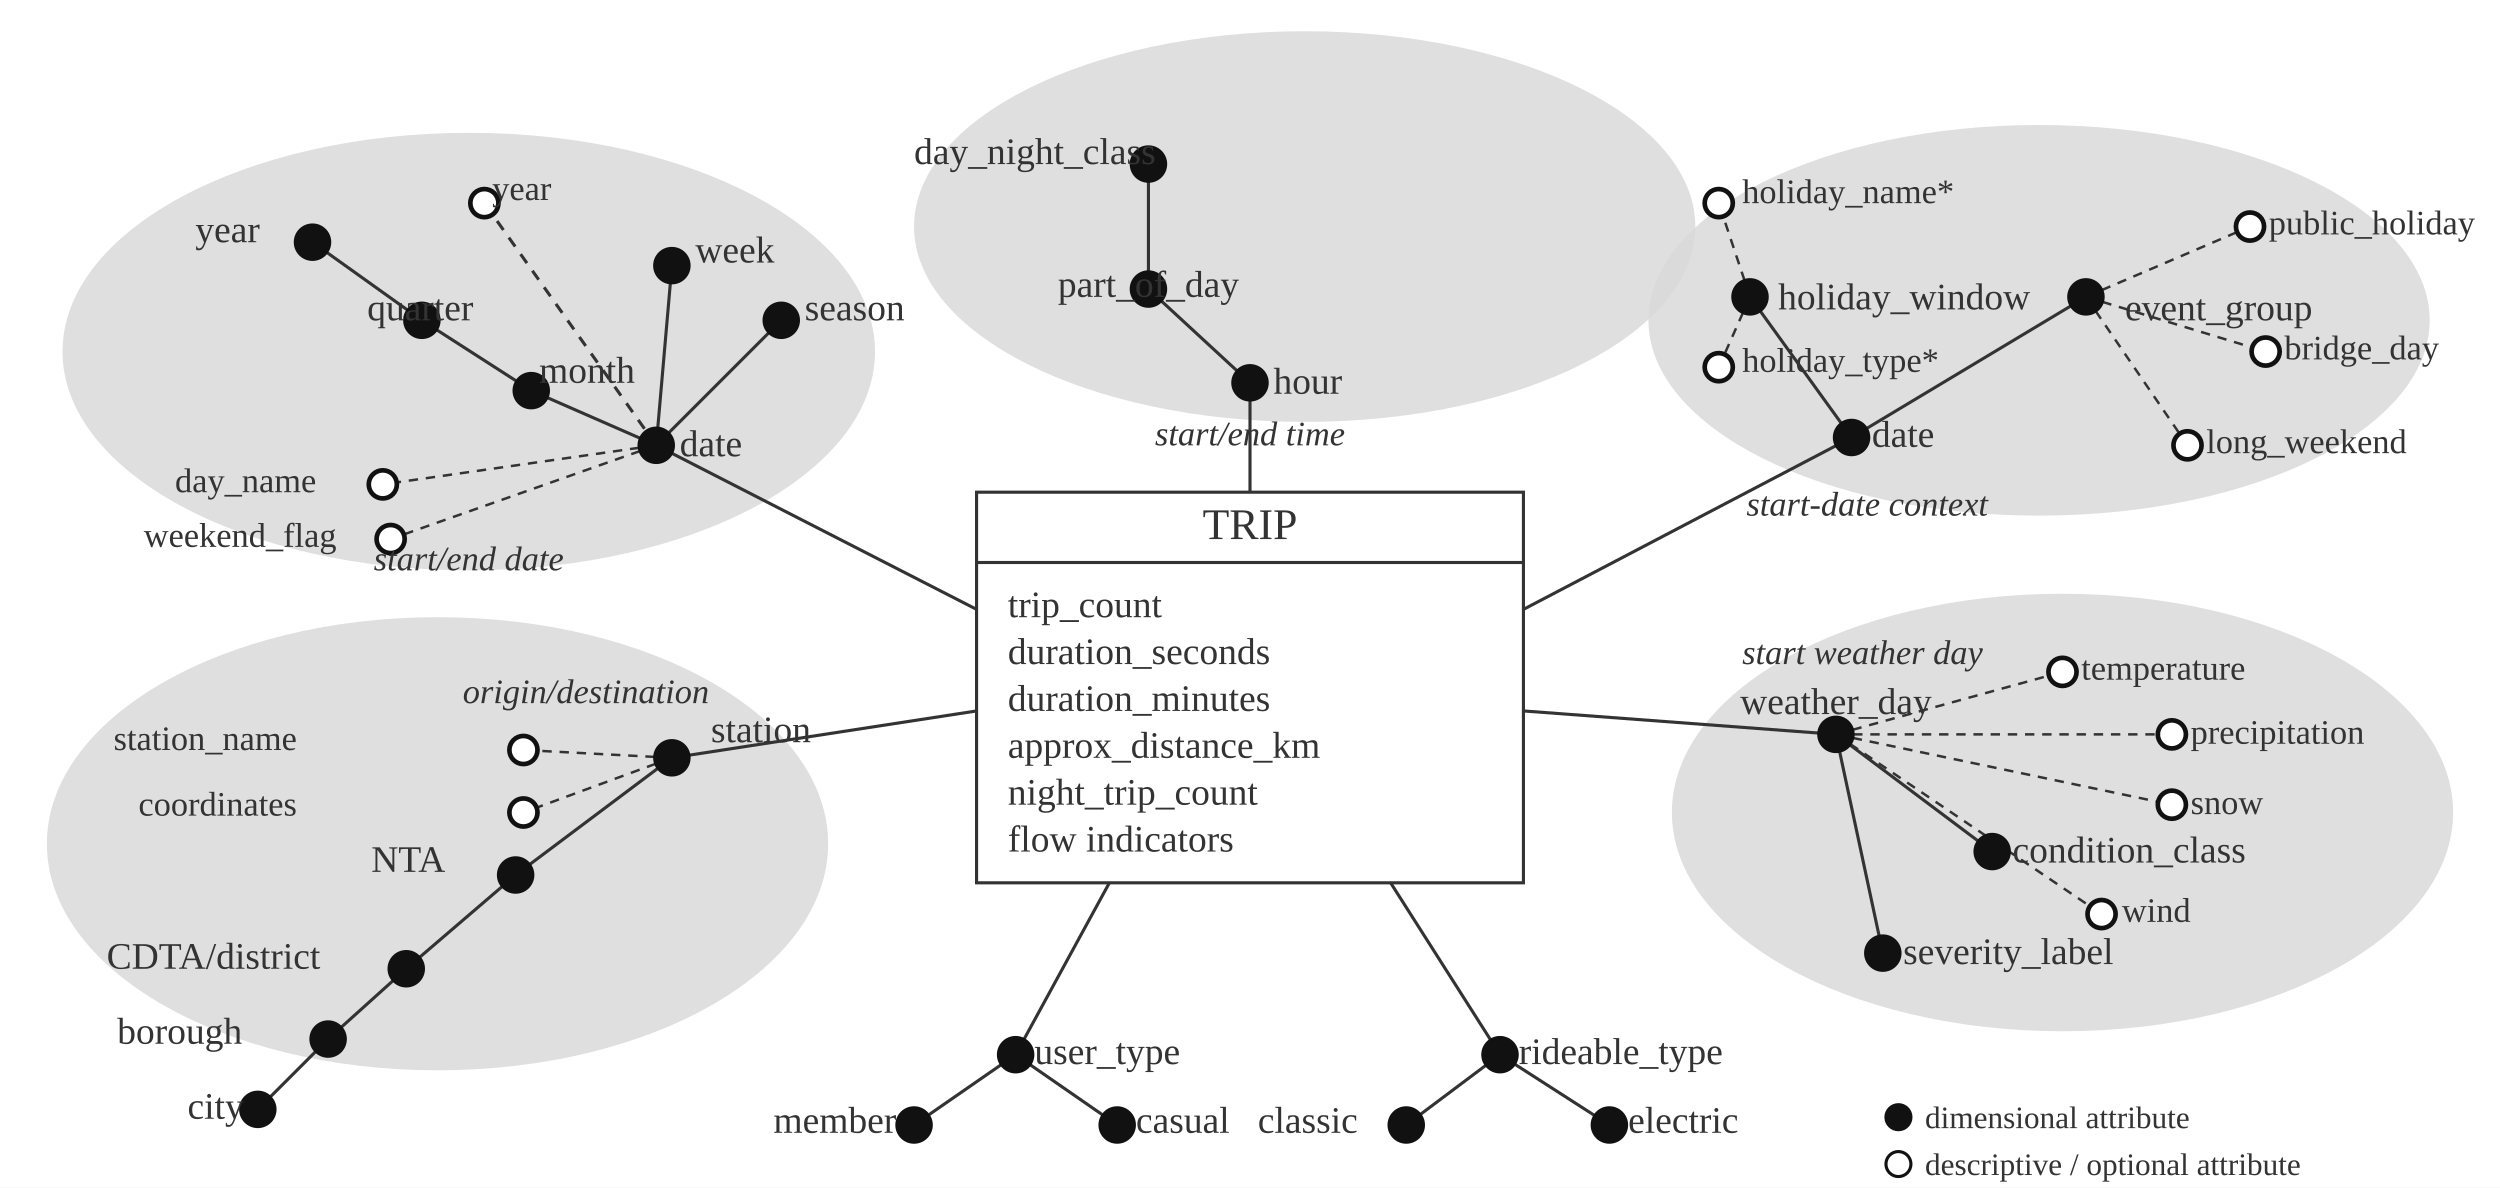
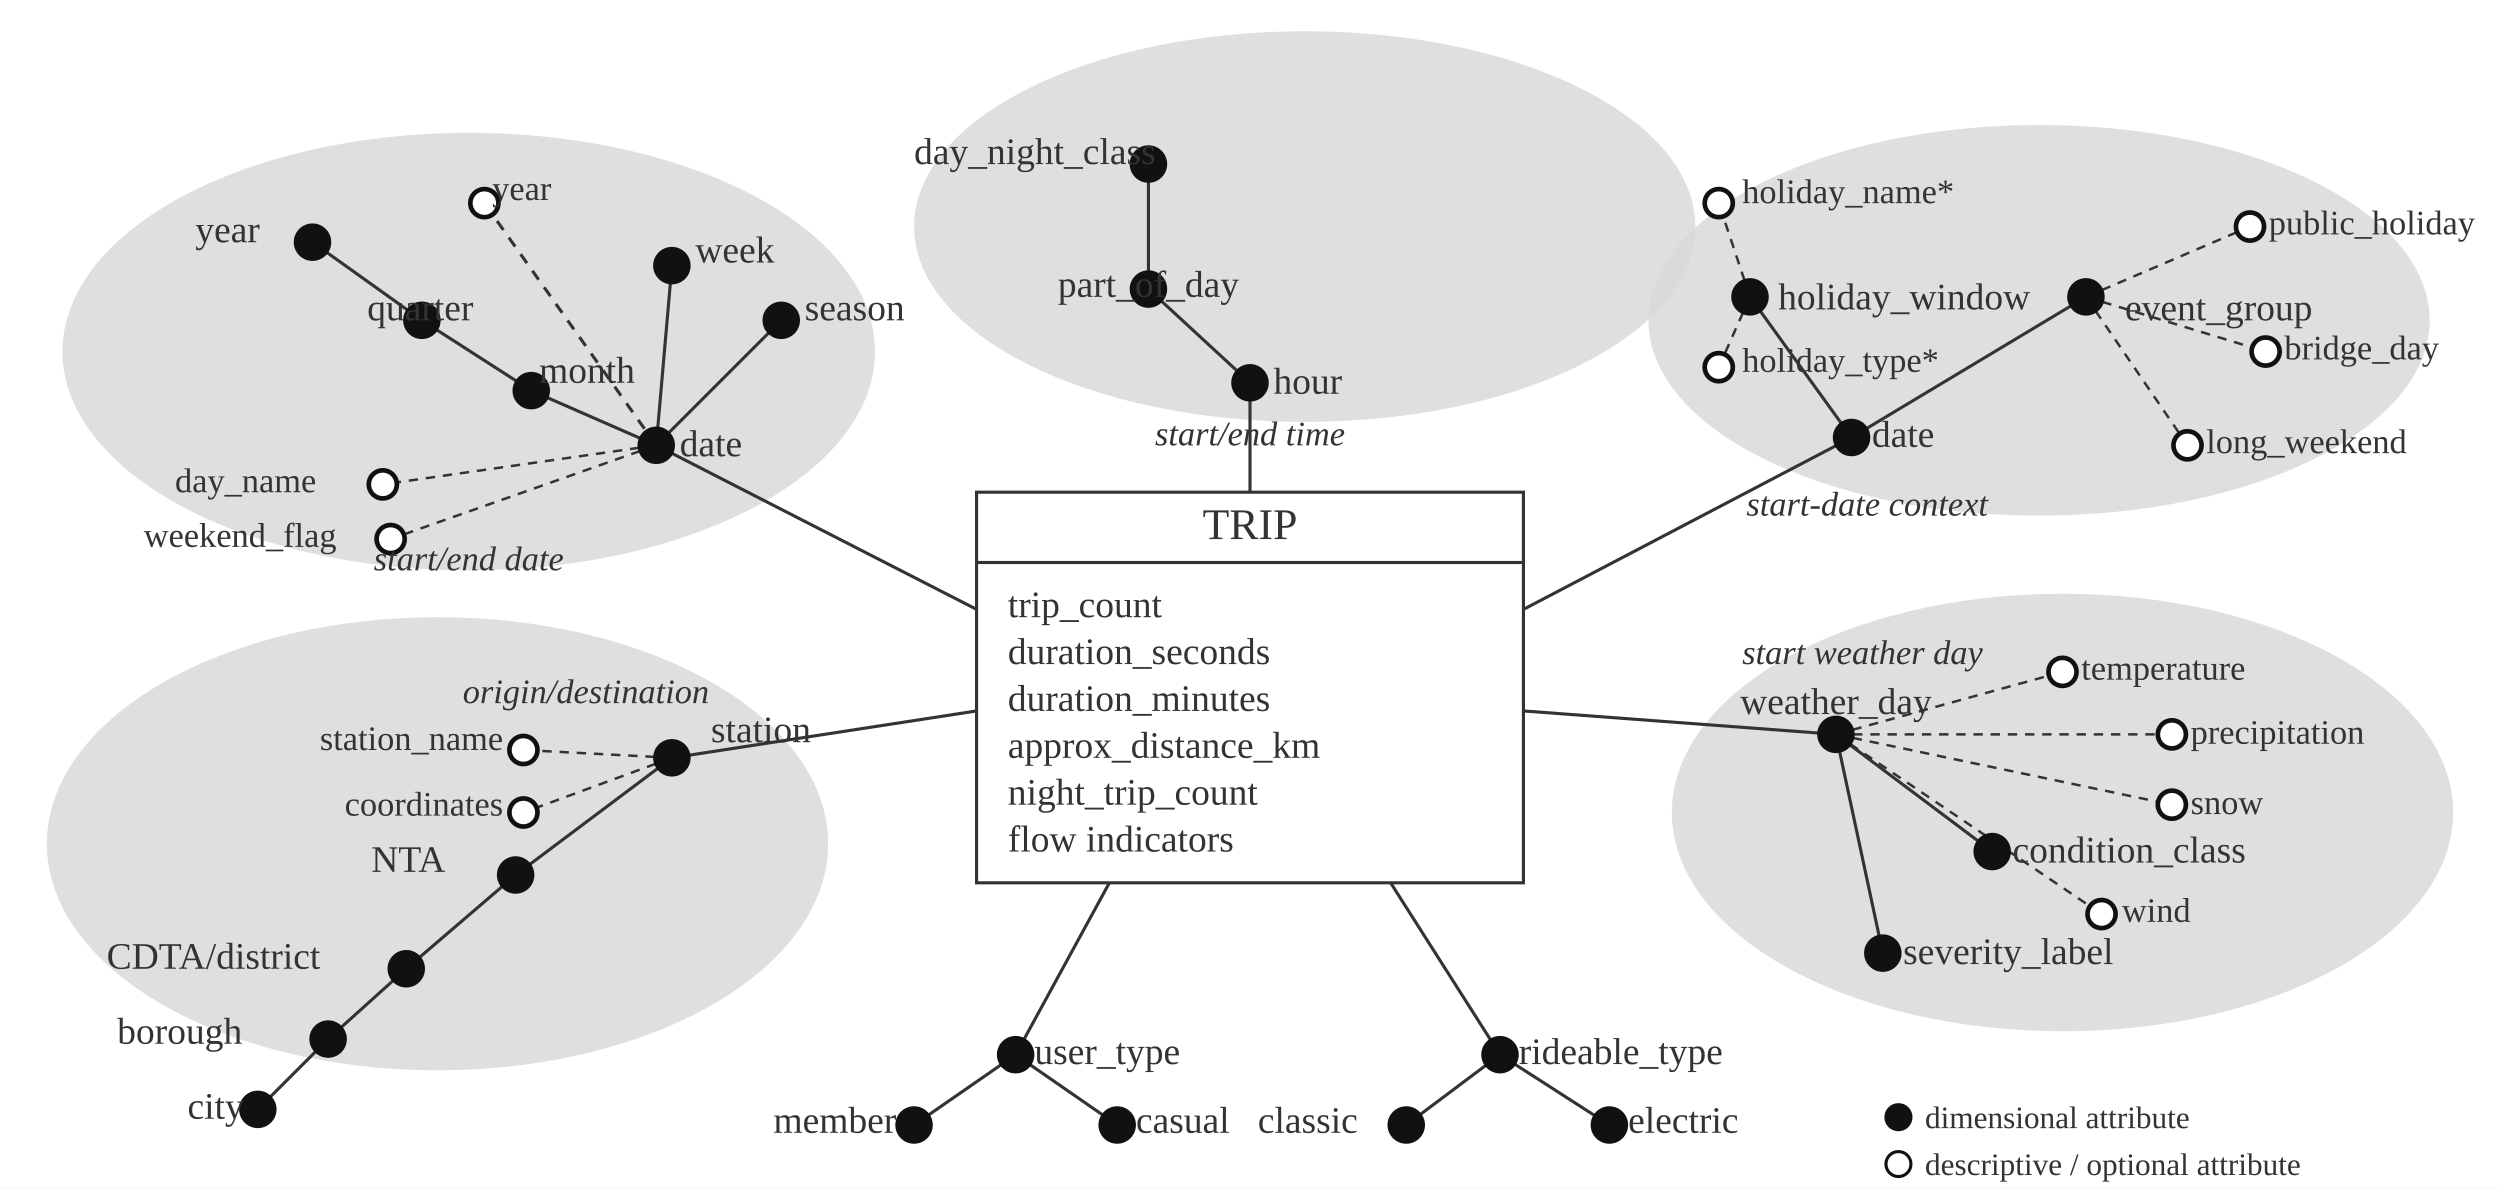
<svg xmlns="http://www.w3.org/2000/svg" width="1600" height="760" viewBox="0 0 1600 760">
  <defs>
    <marker id="arrow" markerWidth="10" markerHeight="10" refX="9" refY="3" orient="auto" markerUnits="strokeWidth">
      <path d="M0,0 L10,3 L0,6 Z" fill="#777" />
    </marker>
  </defs>
  <rect x="0" y="0" width="1600" height="760" fill="#fff" />
  <ellipse cx="300" cy="225" rx="260" ry="140" fill="#d9d9d9" opacity="0.85" />
  <ellipse cx="835" cy="145" rx="250" ry="125" fill="#d9d9d9" opacity="0.85" />
  <ellipse cx="1305" cy="205" rx="250" ry="125" fill="#d9d9d9" opacity="0.85" />
  <ellipse cx="280" cy="540" rx="250" ry="145" fill="#d9d9d9" opacity="0.85" />
  <ellipse cx="1320" cy="520" rx="250" ry="140" fill="#d9d9d9" opacity="0.85" />
  <rect x="625" y="315" width="350" height="250" fill="#fff" stroke="#333" stroke-width="2" />
  <line x1="625" y1="360" x2="975" y2="360" stroke="#333" stroke-width="2" />
  <text x="800" y="345" text-anchor="middle" font-family="Georgia, 'Times New Roman', serif" font-size="28" fill="#333">TRIP</text>
  <text x="645" y="395" font-family="Georgia, 'Times New Roman', serif" font-size="24" fill="#333">trip_count</text>
  <text x="645" y="425" font-family="Georgia, 'Times New Roman', serif" font-size="24" fill="#333">duration_seconds</text>
  <text x="645" y="455" font-family="Georgia, 'Times New Roman', serif" font-size="24" fill="#333">duration_minutes</text>
  <text x="645" y="485" font-family="Georgia, 'Times New Roman', serif" font-size="24" fill="#333">approx_distance_km</text>
  <text x="645" y="515" font-family="Georgia, 'Times New Roman', serif" font-size="24" fill="#333">night_trip_count</text>
  <text x="645" y="545" font-family="Georgia, 'Times New Roman', serif" font-size="24" fill="#333">flow indicators</text>
  <line x1="625" y1="390" x2="420" y2="285" stroke="#333" stroke-width="2" />
  <line x1="420" y1="285" x2="340" y2="250" stroke="#333" stroke-width="2" />
  <line x1="340" y1="250" x2="270" y2="205" stroke="#333" stroke-width="2" />
  <line x1="270" y1="205" x2="200" y2="155" stroke="#333" stroke-width="2" />
  <line x1="420" y1="285" x2="430" y2="170" stroke="#333" stroke-width="2" />
  <line x1="420" y1="285" x2="500" y2="205" stroke="#333" stroke-width="2" />
  <line x1="420" y1="285" x2="310" y2="130" stroke="#333" stroke-width="2" stroke-dasharray="7 6" />
  <line x1="420" y1="285" x2="245" y2="310" stroke="#333" stroke-width="1.6" stroke-dasharray="6 5" />
  <line x1="420" y1="285" x2="250" y2="345" stroke="#333" stroke-width="1.6" stroke-dasharray="6 5" />
  <circle cx="420" cy="285" r="12" fill="#111" />
  <circle cx="340" cy="250" r="12" fill="#111" />
  <circle cx="270" cy="205" r="12" fill="#111" />
  <circle cx="200" cy="155" r="12" fill="#111" />
  <circle cx="430" cy="170" r="12" fill="#111" />
  <circle cx="500" cy="205" r="12" fill="#111" />
  <circle cx="310" cy="130" r="9" fill="#fff" stroke="#111" stroke-width="3" />
  <circle cx="245" cy="310" r="9" fill="#fff" stroke="#111" stroke-width="3" />
  <circle cx="250" cy="345" r="9" fill="#fff" stroke="#111" stroke-width="3" />
  <text x="435" y="292" font-family="Georgia, 'Times New Roman', serif" font-size="24" fill="#333">date</text>
  <text x="345" y="245" font-family="Georgia, 'Times New Roman', serif" font-size="24" fill="#333">month</text>
  <text x="235" y="205" font-family="Georgia, 'Times New Roman', serif" font-size="24" fill="#333">quarter</text>
  <text x="125" y="155" font-family="Georgia, 'Times New Roman', serif" font-size="24" fill="#333">year</text>
  <text x="445" y="168" font-family="Georgia, 'Times New Roman', serif" font-size="24" fill="#333">week</text>
  <text x="515" y="205" font-family="Georgia, 'Times New Roman', serif" font-size="24" fill="#333">season</text>
  <text x="315" y="128" font-family="Georgia, 'Times New Roman', serif" font-size="22" fill="#333">year</text>
  <text x="112" y="315" font-family="Georgia, 'Times New Roman', serif" font-size="22" fill="#333">day_name</text>
  <text x="92" y="350" font-family="Georgia, 'Times New Roman', serif" font-size="22" fill="#333">weekend_flag</text>
  <text x="300" y="365" text-anchor="middle" font-family="Georgia, 'Times New Roman', serif" font-size="22" font-style="italic" fill="#333">start/end date</text>
  <line x1="800" y1="315" x2="800" y2="245" stroke="#333" stroke-width="2" />
  <line x1="800" y1="245" x2="735" y2="185" stroke="#333" stroke-width="2" />
  <line x1="735" y1="185" x2="735" y2="105" stroke="#333" stroke-width="2" />
  <circle cx="800" cy="245" r="12" fill="#111" />
  <circle cx="735" cy="185" r="12" fill="#111" />
  <circle cx="735" cy="105" r="12" fill="#111" />
  <text x="815" y="252" font-family="Georgia, 'Times New Roman', serif" font-size="24" fill="#333">hour</text>
  <text x="735" y="190" text-anchor="middle" font-family="Georgia, 'Times New Roman', serif" font-size="24" fill="#333">part_of_day</text>
  <text x="585" y="105" font-family="Georgia, 'Times New Roman', serif" font-size="24" fill="#333">day_night_class</text>
  <text x="800" y="285" text-anchor="middle" font-family="Georgia, 'Times New Roman', serif" font-size="22" font-style="italic" fill="#333">start/end time</text>
  <line x1="975" y1="390" x2="1185" y2="280" stroke="#333" stroke-width="2" />
  <line x1="1185" y1="280" x2="1120" y2="190" stroke="#333" stroke-width="2" />
  <line x1="1185" y1="280" x2="1335" y2="190" stroke="#333" stroke-width="2" />
  <line x1="1120" y1="190" x2="1100" y2="130" stroke="#333" stroke-width="1.6" stroke-dasharray="6 5" />
  <line x1="1120" y1="190" x2="1100" y2="235" stroke="#333" stroke-width="1.6" stroke-dasharray="6 5" />
  <line x1="1335" y1="190" x2="1440" y2="145" stroke="#333" stroke-width="1.6" stroke-dasharray="6 5" />
  <line x1="1335" y1="190" x2="1450" y2="225" stroke="#333" stroke-width="1.6" stroke-dasharray="6 5" />
  <line x1="1335" y1="190" x2="1400" y2="285" stroke="#333" stroke-width="1.6" stroke-dasharray="6 5" />
  <circle cx="1185" cy="280" r="12" fill="#111" />
  <circle cx="1120" cy="190" r="12" fill="#111" />
  <circle cx="1335" cy="190" r="12" fill="#111" />
  <circle cx="1100" cy="130" r="9" fill="#fff" stroke="#111" stroke-width="3" />
  <circle cx="1100" cy="235" r="9" fill="#fff" stroke="#111" stroke-width="3" />
  <circle cx="1440" cy="145" r="9" fill="#fff" stroke="#111" stroke-width="3" />
  <circle cx="1450" cy="225" r="9" fill="#fff" stroke="#111" stroke-width="3" />
  <circle cx="1400" cy="285" r="9" fill="#fff" stroke="#111" stroke-width="3" />
  <text x="1198" y="286" font-family="Georgia, 'Times New Roman', serif" font-size="24" fill="#333">date</text>
  <text x="1138" y="198" font-family="Georgia, 'Times New Roman', serif" font-size="24" fill="#333">holiday_window</text>
  <text x="1360" y="205" font-family="Georgia, 'Times New Roman', serif" font-size="24" fill="#333">event_group</text>
  <text x="1115" y="130" font-family="Georgia, 'Times New Roman', serif" font-size="22" fill="#333">holiday_name*</text>
  <text x="1115" y="238" font-family="Georgia, 'Times New Roman', serif" font-size="22" fill="#333">holiday_type*</text>
  <text x="1452" y="150" font-family="Georgia, 'Times New Roman', serif" font-size="22" fill="#333">public_holiday</text>
  <text x="1462" y="230" font-family="Georgia, 'Times New Roman', serif" font-size="22" fill="#333">bridge_day</text>
  <text x="1412" y="290" font-family="Georgia, 'Times New Roman', serif" font-size="22" fill="#333">long_weekend</text>
  <text x="1195" y="330" text-anchor="middle" font-family="Georgia, 'Times New Roman', serif" font-size="22" font-style="italic" fill="#333">start-date context</text>
  <line x1="625" y1="455" x2="430" y2="485" stroke="#333" stroke-width="2" />
  <line x1="430" y1="485" x2="330" y2="560" stroke="#333" stroke-width="2" />
  <line x1="330" y1="560" x2="260" y2="620" stroke="#333" stroke-width="2" />
  <line x1="260" y1="620" x2="210" y2="665" stroke="#333" stroke-width="2" />
  <line x1="210" y1="665" x2="165" y2="710" stroke="#333" stroke-width="2" />
  <line x1="430" y1="485" x2="335" y2="480" stroke="#333" stroke-width="1.6" stroke-dasharray="6 5" />
  <line x1="430" y1="485" x2="335" y2="520" stroke="#333" stroke-width="1.6" stroke-dasharray="6 5" />
  <circle cx="430" cy="485" r="12" fill="#111" />
  <circle cx="330" cy="560" r="12" fill="#111" />
  <circle cx="260" cy="620" r="12" fill="#111" />
  <circle cx="210" cy="665" r="12" fill="#111" />
  <circle cx="165" cy="710" r="12" fill="#111" />
  <circle cx="335" cy="480" r="9" fill="#fff" stroke="#111" stroke-width="3" />
  <circle cx="335" cy="520" r="9" fill="#fff" stroke="#111" stroke-width="3" />
  <text x="455" y="475" font-family="Georgia, 'Times New Roman', serif" font-size="24" fill="#333">station</text>
  <text x="285" y="558" text-anchor="end" font-family="Georgia, 'Times New Roman', serif" font-size="24" fill="#333">NTA</text>
  <text x="205" y="620" text-anchor="end" font-family="Georgia, 'Times New Roman', serif" font-size="24" fill="#333">CDTA/district</text>
  <text x="155" y="668" text-anchor="end" font-family="Georgia, 'Times New Roman', serif" font-size="24" fill="#333">borough</text>
  <text x="120" y="716" font-family="Georgia, 'Times New Roman', serif" font-size="24" fill="#333">city</text>
-   <text x="190" y="480" text-anchor="end" font-family="Georgia, 'Times New Roman', serif" font-size="22" fill="#333">station_name</text>
-   <text x="190" y="522" text-anchor="end" font-family="Georgia, 'Times New Roman', serif" font-size="22" fill="#333">coordinates</text>
+   <text x="322" y="480" text-anchor="end" font-family="Georgia, 'Times New Roman', serif" font-size="22" fill="#333">station_name</text>
+   <text x="322" y="522" text-anchor="end" font-family="Georgia, 'Times New Roman', serif" font-size="22" fill="#333">coordinates</text>
  <text x="375" y="450" text-anchor="middle" font-family="Georgia, 'Times New Roman', serif" font-size="22" font-style="italic" fill="#333">origin/destination</text>
  <line x1="975" y1="455" x2="1175" y2="470" stroke="#333" stroke-width="2" />
  <line x1="1175" y1="470" x2="1275" y2="545" stroke="#333" stroke-width="2" />
  <line x1="1175" y1="470" x2="1205" y2="610" stroke="#333" stroke-width="2" />
  <line x1="1175" y1="470" x2="1320" y2="430" stroke="#333" stroke-width="1.6" stroke-dasharray="6 5" />
  <line x1="1175" y1="470" x2="1390" y2="470" stroke="#333" stroke-width="1.6" stroke-dasharray="6 5" />
  <line x1="1175" y1="470" x2="1390" y2="515" stroke="#333" stroke-width="1.6" stroke-dasharray="6 5" />
  <line x1="1175" y1="470" x2="1345" y2="585" stroke="#333" stroke-width="1.6" stroke-dasharray="6 5" />
  <circle cx="1175" cy="470" r="12" fill="#111" />
  <circle cx="1275" cy="545" r="12" fill="#111" />
  <circle cx="1205" cy="610" r="12" fill="#111" />
  <circle cx="1320" cy="430" r="9" fill="#fff" stroke="#111" stroke-width="3" />
  <circle cx="1390" cy="470" r="9" fill="#fff" stroke="#111" stroke-width="3" />
  <circle cx="1390" cy="515" r="9" fill="#fff" stroke="#111" stroke-width="3" />
  <circle cx="1345" cy="585" r="9" fill="#fff" stroke="#111" stroke-width="3" />
  <text x="1175" y="457" text-anchor="middle" font-family="Georgia, 'Times New Roman', serif" font-size="24" fill="#333">weather_day</text>
  <text x="1288" y="552" font-family="Georgia, 'Times New Roman', serif" font-size="24" fill="#333">condition_class</text>
  <text x="1218" y="617" font-family="Georgia, 'Times New Roman', serif" font-size="24" fill="#333">severity_label</text>
  <text x="1332" y="435" font-family="Georgia, 'Times New Roman', serif" font-size="22" fill="#333">temperature</text>
  <text x="1402" y="476" font-family="Georgia, 'Times New Roman', serif" font-size="22" fill="#333">precipitation</text>
  <text x="1402" y="521" font-family="Georgia, 'Times New Roman', serif" font-size="22" fill="#333">snow</text>
  <text x="1358" y="590" font-family="Georgia, 'Times New Roman', serif" font-size="22" fill="#333">wind</text>
  <text x="1115" y="425" font-family="Georgia, 'Times New Roman', serif" font-size="22" font-style="italic" fill="#333">start weather day</text>
  <line x1="710" y1="565" x2="650" y2="675" stroke="#333" stroke-width="2" />
  <line x1="650" y1="675" x2="585" y2="720" stroke="#333" stroke-width="2" />
  <line x1="650" y1="675" x2="715" y2="720" stroke="#333" stroke-width="2" />
  <circle cx="650" cy="675" r="12" fill="#111" />
  <circle cx="585" cy="720" r="12" fill="#111" />
  <circle cx="715" cy="720" r="12" fill="#111" />
  <text x="662" y="681" font-family="Georgia, 'Times New Roman', serif" font-size="24" fill="#333">user_type</text>
  <text x="495" y="725" font-family="Georgia, 'Times New Roman', serif" font-size="24" fill="#333">member</text>
  <text x="727" y="725" font-family="Georgia, 'Times New Roman', serif" font-size="24" fill="#333">casual</text>
  <line x1="890" y1="565" x2="960" y2="675" stroke="#333" stroke-width="2" />
  <line x1="960" y1="675" x2="900" y2="720" stroke="#333" stroke-width="2" />
  <line x1="960" y1="675" x2="1030" y2="720" stroke="#333" stroke-width="2" />
  <circle cx="960" cy="675" r="12" fill="#111" />
  <circle cx="900" cy="720" r="12" fill="#111" />
  <circle cx="1030" cy="720" r="12" fill="#111" />
  <text x="972" y="681" font-family="Georgia, 'Times New Roman', serif" font-size="24" fill="#333">rideable_type</text>
  <text x="805" y="725" font-family="Georgia, 'Times New Roman', serif" font-size="24" fill="#333">classic</text>
  <text x="1042" y="725" font-family="Georgia, 'Times New Roman', serif" font-size="24" fill="#333">electric</text>
  <circle cx="1215" cy="715" r="9" fill="#111" />
  <text x="1232" y="722" font-family="Georgia, 'Times New Roman', serif" font-size="20" fill="#333">dimensional attribute</text>
  <circle cx="1215" cy="745" r="8" fill="#fff" stroke="#111" stroke-width="2" />
  <text x="1232" y="752" font-family="Georgia, 'Times New Roman', serif" font-size="20" fill="#333">descriptive / optional attribute</text>
</svg>
